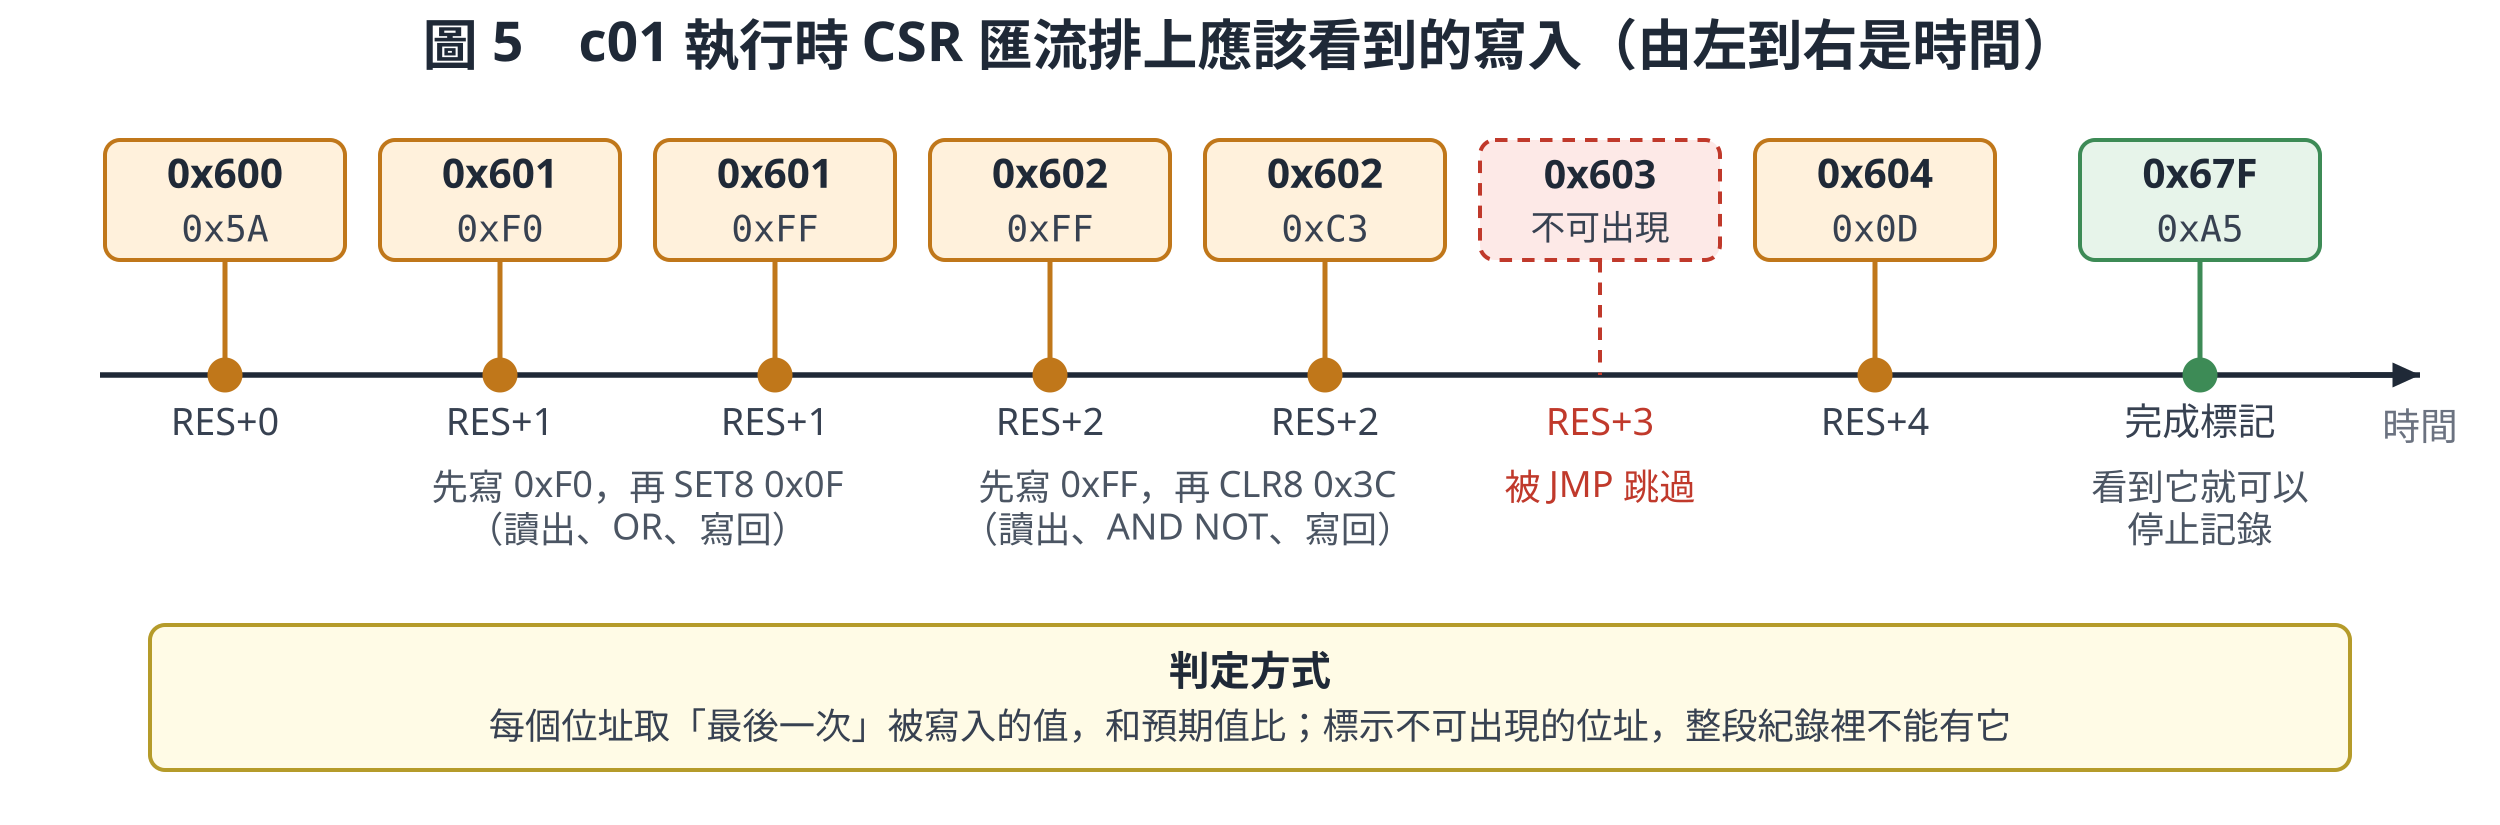
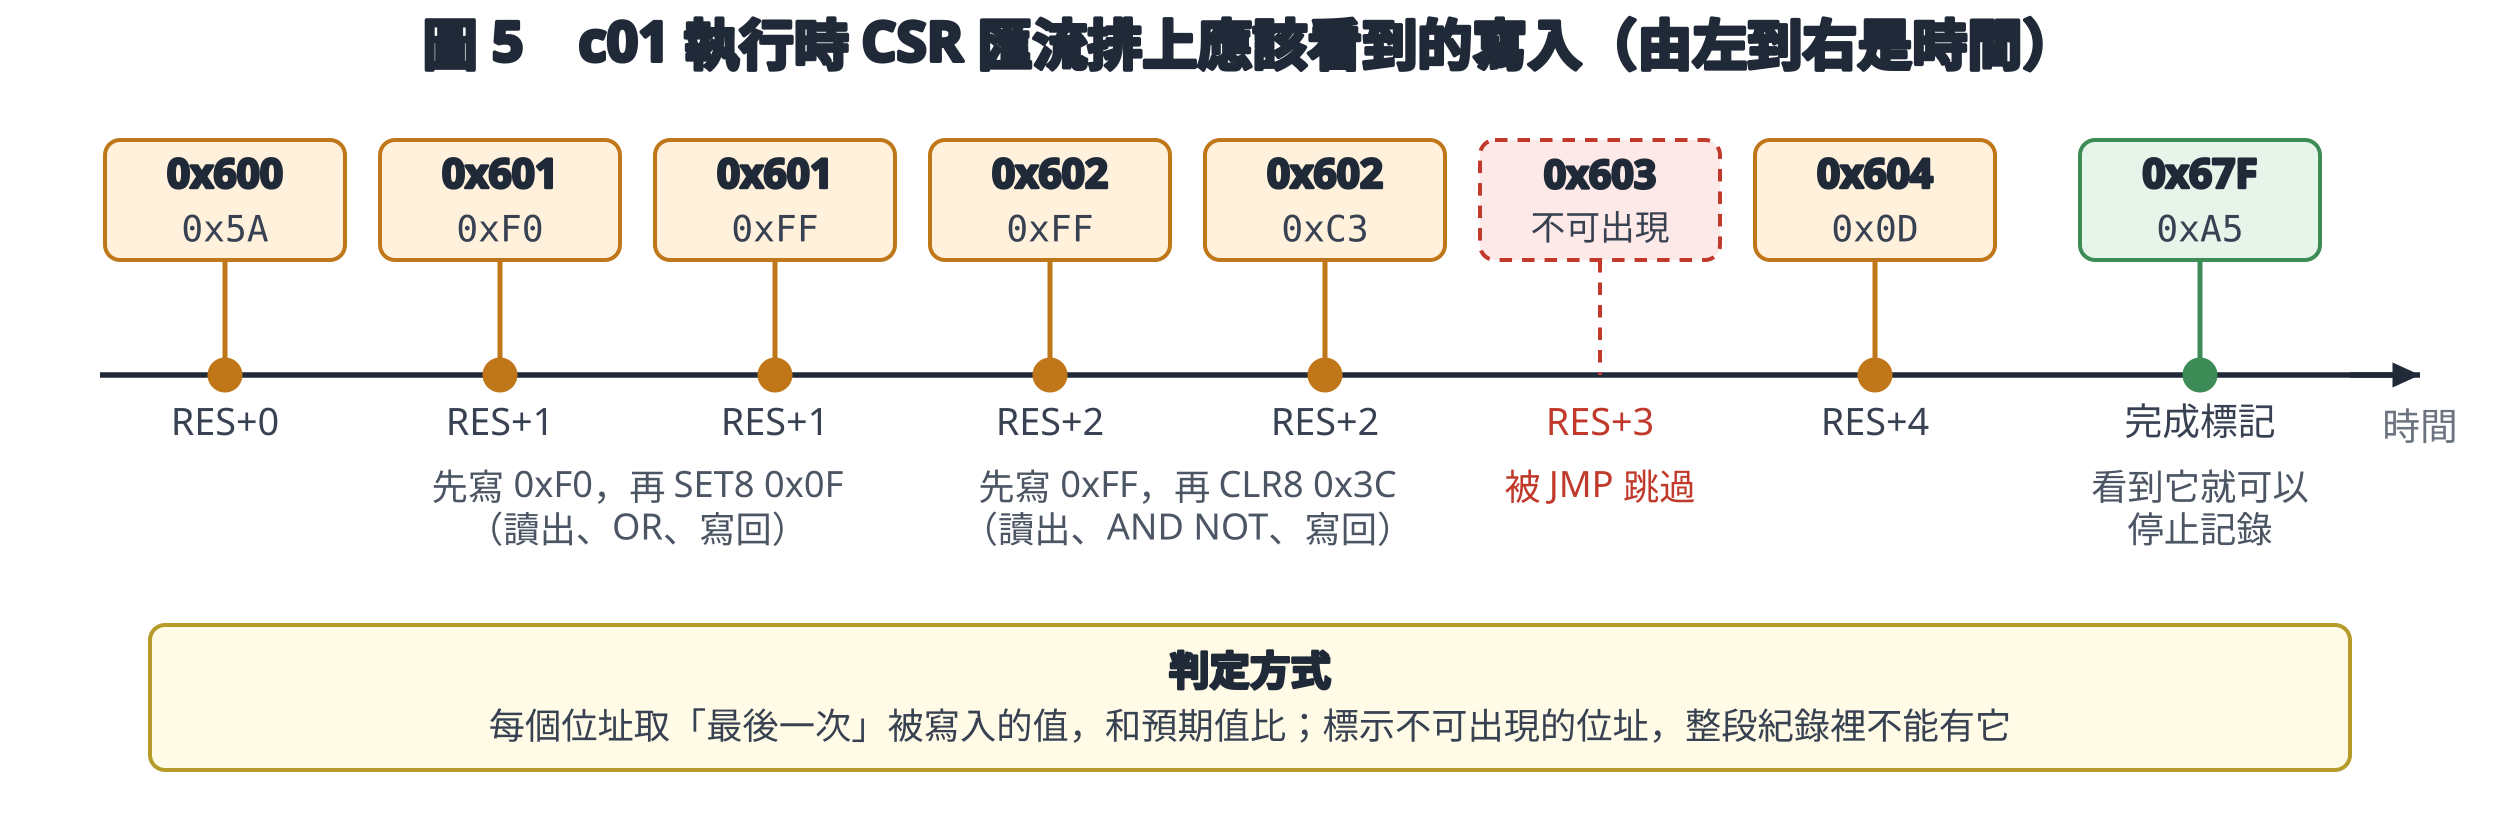
<svg xmlns="http://www.w3.org/2000/svg" width="1000" height="330" viewBox="0 0 1000 330">
  <rect x="0" y="0" width="1000" height="330" fill="#ffffff" />
-   <text x="500" y="26" font-family="WenQuanYi Zen Hei" font-size="22.0" font-weight="bold" text-anchor="middle" fill="#1f2937">圖 5　c01 執行時 CSR 匯流排上應該看到的寫入（由左到右是時間）</text>
+   <text x="500" y="26" font-family="WenQuanYi Zen Hei" font-size="22.0" font-weight="bold" text-anchor="middle" fill="#1f2937" stroke="#1f2937" stroke-width="1.54" stroke-linejoin="round">圖 5　c01 執行時 CSR 匯流排上應該看到的寫入（由左到右是時間）</text>
  <line x1="40" y1="150" x2="960" y2="150" stroke="#1f2937" stroke-width="2.2" />
  <line x1="940" y1="150" x2="968" y2="150" stroke="#1f2937" stroke-width="2.2" />
  <polygon points="968.0,150.0 957.0,155.0 957.0,145.0" fill="#1f2937" />
  <text x="968" y="176" font-family="WenQuanYi Zen Hei" font-size="15.1" font-weight="normal" text-anchor="middle" fill="#6b7280">時間</text>
  <line x1="90" y1="104" x2="90" y2="150" stroke="#c0771a" stroke-width="2" />
  <circle cx="90" cy="150" r="7" fill="#c0771a" />
  <rect x="42" y="56" width="96" height="48" rx="6" fill="#fff1dc" stroke="#c0771a" stroke-width="1.6" />
-   <text x="90.0" y="75.128" font-family="WenQuanYi Zen Hei" font-size="16.2" font-weight="bold" text-anchor="middle" fill="#1f2937">0x600</text>
+   <text x="90.0" y="75.128" font-family="WenQuanYi Zen Hei" font-size="16.2" font-weight="bold" text-anchor="middle" fill="#1f2937" stroke="#1f2937" stroke-width="1.13" stroke-linejoin="round">0x600</text>
  <text x="90.0" y="96.565" font-family="DejaVu Sans Mono" font-size="14.5" font-weight="normal" text-anchor="middle" fill="#374151">0x5A</text>
  <text x="90" y="174" font-family="WenQuanYi Zen Hei" font-size="15.1" font-weight="normal" text-anchor="middle" fill="#374151">RES+0</text>
  <line x1="200" y1="104" x2="200" y2="150" stroke="#c0771a" stroke-width="2" />
  <circle cx="200" cy="150" r="7" fill="#c0771a" />
  <rect x="152" y="56" width="96" height="48" rx="6" fill="#fff1dc" stroke="#c0771a" stroke-width="1.6" />
-   <text x="200.0" y="75.128" font-family="WenQuanYi Zen Hei" font-size="16.2" font-weight="bold" text-anchor="middle" fill="#1f2937">0x601</text>
+   <text x="200.0" y="75.128" font-family="WenQuanYi Zen Hei" font-size="16.2" font-weight="bold" text-anchor="middle" fill="#1f2937" stroke="#1f2937" stroke-width="1.13" stroke-linejoin="round">0x601</text>
  <text x="200.0" y="96.565" font-family="DejaVu Sans Mono" font-size="14.5" font-weight="normal" text-anchor="middle" fill="#374151">0xF0</text>
  <text x="200" y="174" font-family="WenQuanYi Zen Hei" font-size="15.1" font-weight="normal" text-anchor="middle" fill="#374151">RES+1</text>
  <line x1="310" y1="104" x2="310" y2="150" stroke="#c0771a" stroke-width="2" />
  <circle cx="310" cy="150" r="7" fill="#c0771a" />
  <rect x="262" y="56" width="96" height="48" rx="6" fill="#fff1dc" stroke="#c0771a" stroke-width="1.6" />
-   <text x="310.0" y="75.128" font-family="WenQuanYi Zen Hei" font-size="16.2" font-weight="bold" text-anchor="middle" fill="#1f2937">0x601</text>
+   <text x="310.0" y="75.128" font-family="WenQuanYi Zen Hei" font-size="16.2" font-weight="bold" text-anchor="middle" fill="#1f2937" stroke="#1f2937" stroke-width="1.13" stroke-linejoin="round">0x601</text>
  <text x="310.0" y="96.565" font-family="DejaVu Sans Mono" font-size="14.5" font-weight="normal" text-anchor="middle" fill="#374151">0xFF</text>
  <text x="310" y="174" font-family="WenQuanYi Zen Hei" font-size="15.1" font-weight="normal" text-anchor="middle" fill="#374151">RES+1</text>
  <line x1="420" y1="104" x2="420" y2="150" stroke="#c0771a" stroke-width="2" />
  <circle cx="420" cy="150" r="7" fill="#c0771a" />
  <rect x="372" y="56" width="96" height="48" rx="6" fill="#fff1dc" stroke="#c0771a" stroke-width="1.6" />
-   <text x="420.0" y="75.128" font-family="WenQuanYi Zen Hei" font-size="16.2" font-weight="bold" text-anchor="middle" fill="#1f2937">0x602</text>
+   <text x="420.0" y="75.128" font-family="WenQuanYi Zen Hei" font-size="16.2" font-weight="bold" text-anchor="middle" fill="#1f2937" stroke="#1f2937" stroke-width="1.13" stroke-linejoin="round">0x602</text>
  <text x="420.0" y="96.565" font-family="DejaVu Sans Mono" font-size="14.5" font-weight="normal" text-anchor="middle" fill="#374151">0xFF</text>
  <text x="420" y="174" font-family="WenQuanYi Zen Hei" font-size="15.1" font-weight="normal" text-anchor="middle" fill="#374151">RES+2</text>
  <line x1="530" y1="104" x2="530" y2="150" stroke="#c0771a" stroke-width="2" />
  <circle cx="530" cy="150" r="7" fill="#c0771a" />
  <rect x="482" y="56" width="96" height="48" rx="6" fill="#fff1dc" stroke="#c0771a" stroke-width="1.6" />
-   <text x="530.0" y="75.128" font-family="WenQuanYi Zen Hei" font-size="16.2" font-weight="bold" text-anchor="middle" fill="#1f2937">0x602</text>
+   <text x="530.0" y="75.128" font-family="WenQuanYi Zen Hei" font-size="16.2" font-weight="bold" text-anchor="middle" fill="#1f2937" stroke="#1f2937" stroke-width="1.13" stroke-linejoin="round">0x602</text>
  <text x="530.0" y="96.565" font-family="DejaVu Sans Mono" font-size="14.5" font-weight="normal" text-anchor="middle" fill="#374151">0xC3</text>
  <text x="530" y="174" font-family="WenQuanYi Zen Hei" font-size="15.1" font-weight="normal" text-anchor="middle" fill="#374151">RES+2</text>
  <line x1="750" y1="104" x2="750" y2="150" stroke="#c0771a" stroke-width="2" />
  <circle cx="750" cy="150" r="7" fill="#c0771a" />
  <rect x="702" y="56" width="96" height="48" rx="6" fill="#fff1dc" stroke="#c0771a" stroke-width="1.6" />
-   <text x="750.0" y="75.128" font-family="WenQuanYi Zen Hei" font-size="16.2" font-weight="bold" text-anchor="middle" fill="#1f2937">0x604</text>
+   <text x="750.0" y="75.128" font-family="WenQuanYi Zen Hei" font-size="16.2" font-weight="bold" text-anchor="middle" fill="#1f2937" stroke="#1f2937" stroke-width="1.13" stroke-linejoin="round">0x604</text>
  <text x="750.0" y="96.565" font-family="DejaVu Sans Mono" font-size="14.5" font-weight="normal" text-anchor="middle" fill="#374151">0x0D</text>
  <text x="750" y="174" font-family="WenQuanYi Zen Hei" font-size="15.1" font-weight="normal" text-anchor="middle" fill="#374151">RES+4</text>
  <line x1="880" y1="104" x2="880" y2="150" stroke="#3d8b56" stroke-width="2" />
  <circle cx="880" cy="150" r="7" fill="#3d8b56" />
  <rect x="832" y="56" width="96" height="48" rx="6" fill="#e7f4ea" stroke="#3d8b56" stroke-width="1.6" />
-   <text x="880.0" y="75.128" font-family="WenQuanYi Zen Hei" font-size="16.2" font-weight="bold" text-anchor="middle" fill="#1f2937">0x67F</text>
+   <text x="880.0" y="75.128" font-family="WenQuanYi Zen Hei" font-size="16.2" font-weight="bold" text-anchor="middle" fill="#1f2937" stroke="#1f2937" stroke-width="1.13" stroke-linejoin="round">0x67F</text>
  <text x="880.0" y="96.565" font-family="DejaVu Sans Mono" font-size="14.5" font-weight="normal" text-anchor="middle" fill="#374151">0xA5</text>
  <text x="880" y="174" font-family="WenQuanYi Zen Hei" font-size="15.1" font-weight="normal" text-anchor="middle" fill="#374151">完成標記</text>
  <rect x="592" y="56" width="96" height="48" rx="6" fill="#fde9e7" stroke="#c0392b" stroke-width="1.6" stroke-dasharray="5,4" />
-   <text x="640.0" y="75.302" font-family="WenQuanYi Zen Hei" font-size="15.7" font-weight="bold" text-anchor="middle" fill="#1f2937">0x603</text>
+   <text x="640.0" y="75.302" font-family="WenQuanYi Zen Hei" font-size="15.7" font-weight="bold" text-anchor="middle" fill="#1f2937" stroke="#1f2937" stroke-width="1.1" stroke-linejoin="round">0x603</text>
  <text x="640.0" y="95.973" font-family="WenQuanYi Zen Hei" font-size="13.9" font-weight="normal" text-anchor="middle" fill="#374151">不可出現</text>
  <line x1="640" y1="104" x2="640" y2="150" stroke="#c0392b" stroke-width="1.6" stroke-dasharray="5,4" />
  <text x="640" y="174" font-family="WenQuanYi Zen Hei" font-size="15.1" font-weight="normal" text-anchor="middle" fill="#c0392b">RES+3</text>
  <text x="255" y="200" font-family="WenQuanYi Zen Hei" font-size="14.5" font-weight="normal" text-anchor="middle" fill="#4b5563">先寫 0xF0，再 SET8 0x0F</text>
  <text x="255" y="217" font-family="WenQuanYi Zen Hei" font-size="14.5" font-weight="normal" text-anchor="middle" fill="#4b5563">（讀出、OR、寫回）</text>
  <text x="475" y="200" font-family="WenQuanYi Zen Hei" font-size="14.5" font-weight="normal" text-anchor="middle" fill="#4b5563">先寫 0xFF，再 CLR8 0x3C</text>
  <text x="475" y="217" font-family="WenQuanYi Zen Hei" font-size="14.5" font-weight="normal" text-anchor="middle" fill="#4b5563">（讀出、AND NOT、寫回）</text>
  <text x="640" y="200" font-family="WenQuanYi Zen Hei" font-size="14.5" font-weight="normal" text-anchor="middle" fill="#c0392b">被 JMP 跳過</text>
  <text x="880" y="200" font-family="WenQuanYi Zen Hei" font-size="14.5" font-weight="normal" text-anchor="middle" fill="#4b5563">看到它就可以</text>
  <text x="880" y="217" font-family="WenQuanYi Zen Hei" font-size="14.5" font-weight="normal" text-anchor="middle" fill="#4b5563">停止記錄</text>
  <rect x="60" y="250" width="880" height="58" rx="6" fill="#fffbe6" stroke="#b59b2a" stroke-width="1.6" />
-   <text x="500.0" y="274.128" font-family="WenQuanYi Zen Hei" font-size="16.2" font-weight="bold" text-anchor="middle" fill="#1f2937">判定方式</text>
+   <text x="500.0" y="274.128" font-family="WenQuanYi Zen Hei" font-size="16.2" font-weight="bold" text-anchor="middle" fill="#1f2937" stroke="#1f2937" stroke-width="1.13" stroke-linejoin="round">判定方式</text>
  <text x="500.0" y="295.565" font-family="WenQuanYi Zen Hei" font-size="14.5" font-weight="normal" text-anchor="middle" fill="#374151">每個位址取「最後一次」被寫入的值，和預期值比；標示不可出現的位址，整段紀錄裡不能有它</text>
</svg>
